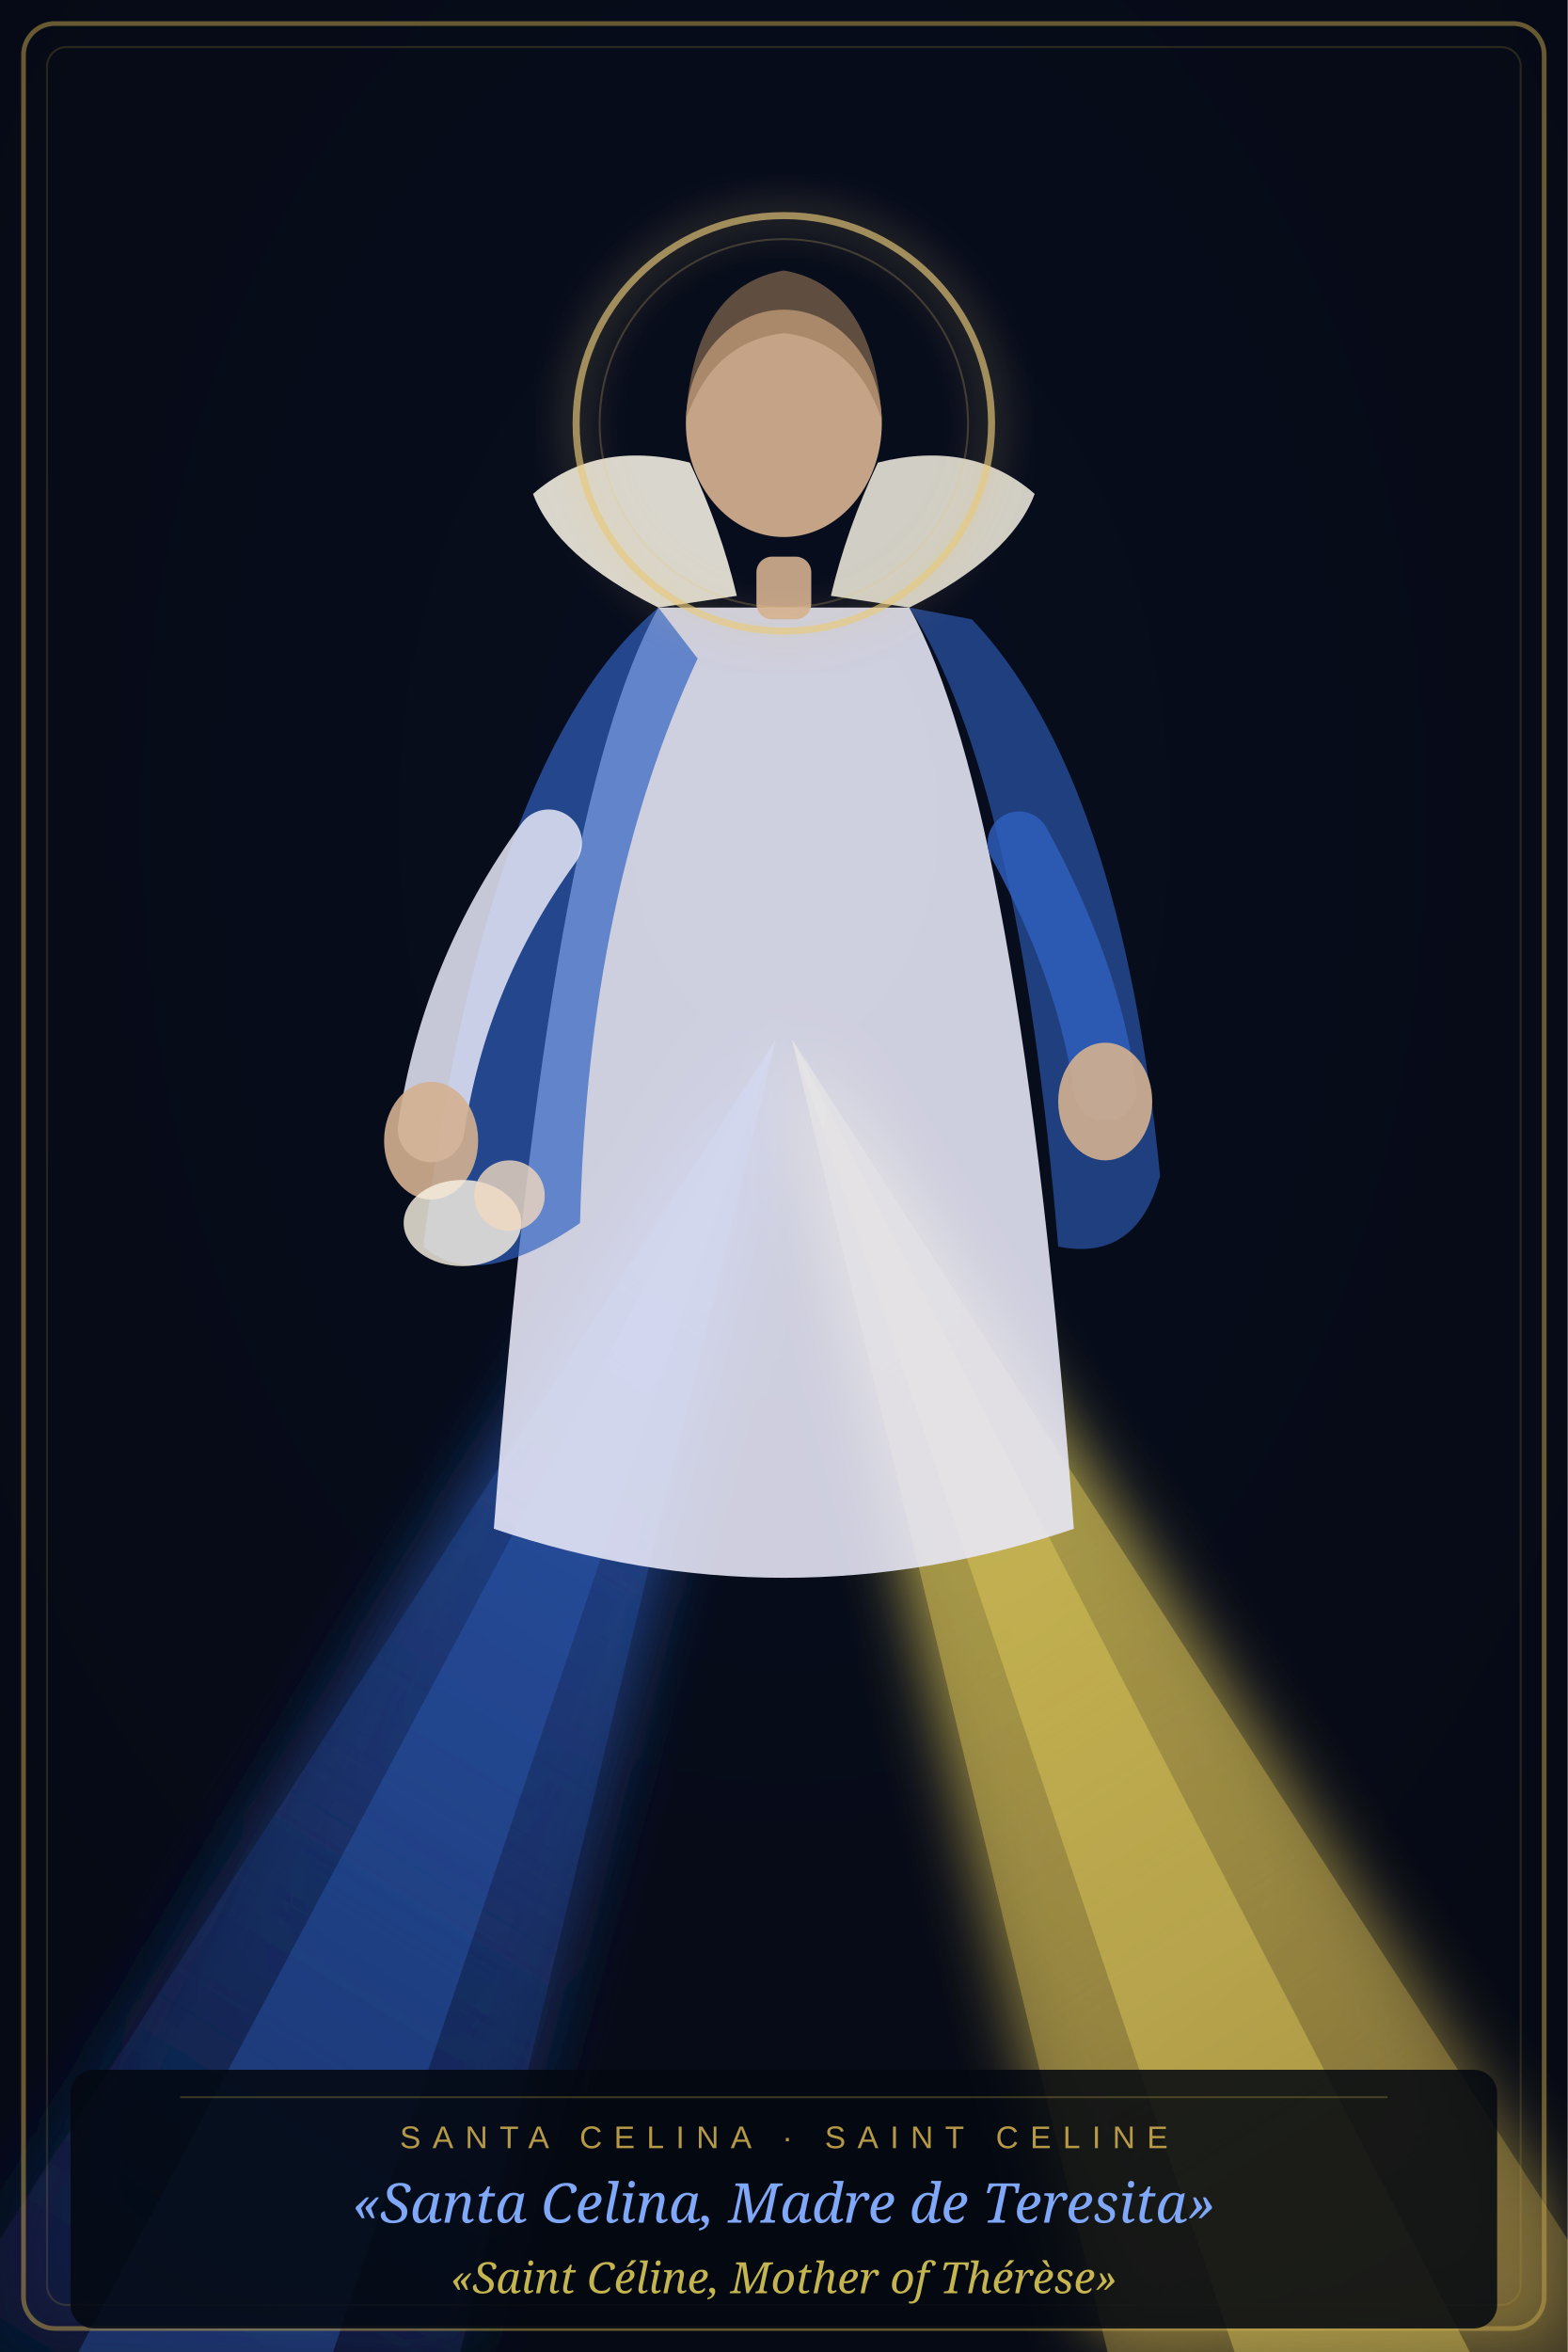
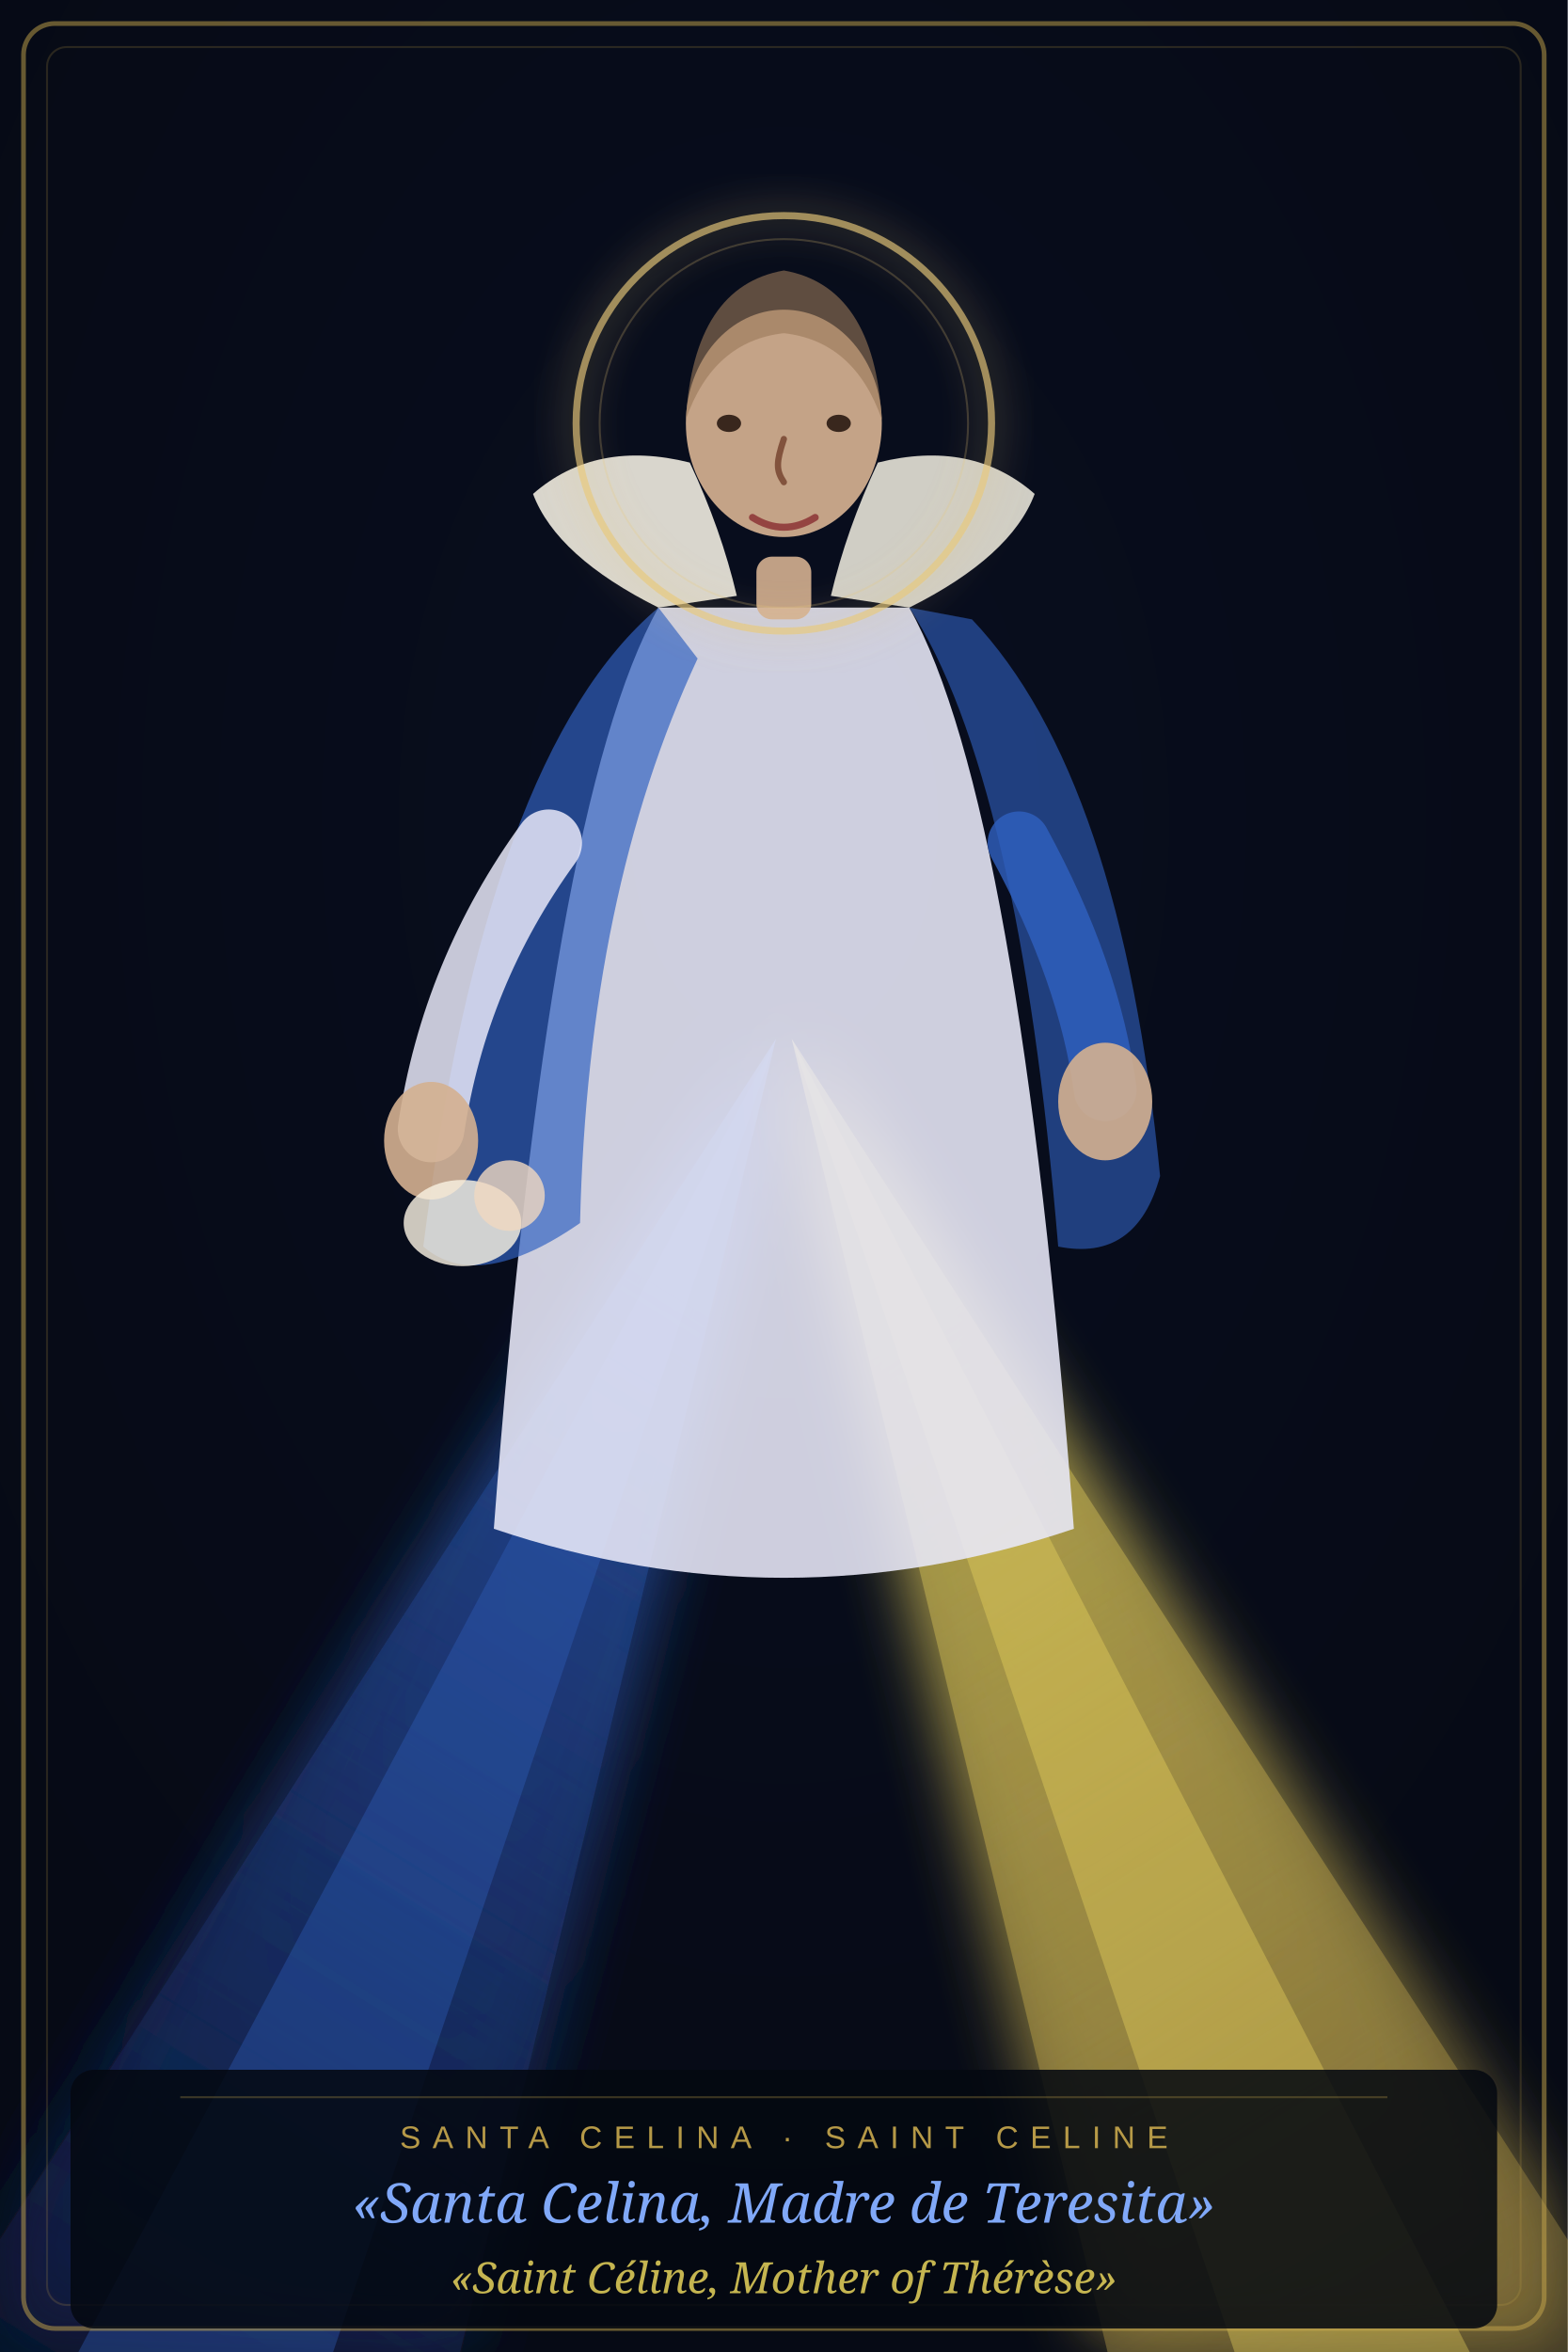
<svg xmlns="http://www.w3.org/2000/svg" viewBox="0 0 400 600">
  <defs>
    <radialGradient id="sce-bg" cx="50%" cy="35%" r="65%">
      <stop offset="0%" stop-color="#080c1a" />
      <stop offset="100%" stop-color="#040810" />
    </radialGradient>
    <linearGradient id="sce-r1" x1="50%" y1="0%" x2="10%" y2="100%">
      <stop offset="0%" stop-color="#3060c0" stop-opacity="1" />
      <stop offset="100%" stop-color="#102050" stop-opacity="0.4" />
    </linearGradient>
    <linearGradient id="sce-r2" x1="50%" y1="0%" x2="90%" y2="100%">
      <stop offset="0%" stop-color="#f5e060" stop-opacity="1" />
      <stop offset="100%" stop-color="#c9a84c" stop-opacity="0.4" />
    </linearGradient>
    <filter id="sce-gl">
      <feGaussianBlur stdDeviation="9" result="b" />
      <feMerge>
        <feMergeNode in="b" />
        <feMergeNode in="b" />
        <feMergeNode in="SourceGraphic" />
      </feMerge>
    </filter>
    <filter id="sce-g2">
      <feGaussianBlur stdDeviation="5" result="b" />
      <feMerge>
        <feMergeNode in="b" />
        <feMergeNode in="SourceGraphic" />
      </feMerge>
    </filter>
  </defs>
  <rect width="400" height="600" fill="url(#sce-bg)" />
  <rect width="400" height="600" fill="#102048" opacity="0.10" />
  <polygon points="198,265 -25,610 115,610" fill="url(#sce-r1)" filter="url(#sce-gl)" opacity="0.72" />
  <polygon points="198,265 20,600  85,600" fill="#3060c0" opacity="0.36" />
  <polygon points="202,265 425,610 285,610" fill="url(#sce-r2)" filter="url(#sce-gl)" opacity="0.70" />
  <polygon points="202,265 375,600 315,600" fill="#f5e060" opacity="0.34" />
  <path d="M168,155 Q140,205 126,390 Q200,415 274,390 Q260,205 232,155 Z" fill="#e8e8f8" opacity="0.88" />
  <path d="M168,155 Q124,192 108,318 Q122,330 148,312 Q150,228 178,168 Z" fill="#3060c0" opacity="0.68" />
  <path d="M232,155 Q260,198 270,318 Q290,322 296,300 Q286,198 248,158 Z" fill="#3060c0" opacity="0.60" />
  <path d="M140,215 Q116,248 110,288" stroke="#e8e8f8" stroke-width="17" fill="none" stroke-linecap="round" opacity="0.85" />
  <path d="M260,215 Q278,248 282,278" stroke="#3060c0" stroke-width="16" fill="none" stroke-linecap="round" opacity="0.80" />
  <ellipse cx="110" cy="291" rx="12" ry="15" fill="#d4b090" opacity="0.9" />
  <ellipse cx="282" cy="281" rx="12" ry="15" fill="#d4b090" opacity="0.9" />
  <ellipse cx="118" cy="312" rx="15" ry="11" fill="#f8f0e0" opacity="0.82" />
  <circle cx="130" cy="305" r="9" fill="#f0d8c0" opacity="0.80" />
  <path d="M168,155 Q142,142 136,126 Q152,112 176,118 Q184,135 188,152 Z" fill="#f0ece0" opacity="0.90" />
  <path d="M232,155 Q258,142 264,126 Q248,112 224,118 Q216,135 212,152 Z" fill="#f0ece0" opacity="0.86" />
  <rect x="193" y="142" width="14" height="16" rx="4" fill="#d4b090" opacity="0.9" />
  <ellipse cx="200" cy="108" rx="25" ry="29" fill="#d4b090" opacity="0.92" />
  <path d="M175,107 Q177,73 200,69 Q223,73 225,107 Q218,87 200,85 Q182,87 175,107 Z" fill="#9a7858" opacity="0.60" />
  <circle cx="200" cy="108" r="53" fill="none" stroke="#e8c97a" stroke-width="1.8" stroke-opacity="0.65" filter="url(#sce-g2)" />
  <circle cx="200" cy="108" r="47" fill="none" stroke="#e8c97a" stroke-width="0.5" stroke-opacity="0.22" />
  <rect x="6" y="6" width="388" height="588" rx="8" fill="none" stroke="#c9a84c" stroke-width="1.2" stroke-opacity="0.5" />
  <rect x="12" y="12" width="376" height="576" rx="5" fill="none" stroke="#c9a84c" stroke-width="0.5" stroke-opacity="0.18" />
  <rect x="18" y="528" width="364" height="66" rx="6" fill="#040810" opacity="0.86" />
  <line x1="46" y1="535" x2="354" y2="535" stroke="#c9a84c" stroke-width="0.5" stroke-opacity="0.28" />
  <text x="200" y="548" text-anchor="middle" font-family="Arial,sans-serif" font-size="8" fill="#c9a84c" letter-spacing="3" opacity="0.9">SANTA CELINA  ·  SAINT CELINE</text>
  <text x="200" y="567" text-anchor="middle" font-family="Georgia,serif" font-size="14" fill="#80a8f8" font-style="italic">«Santa Celina, Madre de Teresita»</text>
  <text x="200" y="585" text-anchor="middle" font-family="Georgia,serif" font-size="11" fill="#f5e060" font-style="italic" opacity="0.8">«Saint Céline, Mother of Thérèse»</text>
+   <g id="tup-face-features" opacity="0.9">
+     <ellipse id="tup-eye-left" cx="186" cy="108" rx="3.1" ry="2.2" fill="#2a1a12" />
+     <ellipse id="tup-eye-right" cx="214" cy="108" rx="3.1" ry="2.2" fill="#2a1a12" />
+     <path id="tup-nose" d="M200 112 C198 118, 198 120, 200 123" stroke="#7b4a35" stroke-width="1.6" fill="none" stroke-linecap="round" />
+     <path id="tup-mouth" d="M192 132 Q200 137 208 132" stroke="#8f3a3a" stroke-width="1.8" fill="none" stroke-linecap="round" />
+   </g>
</svg>
